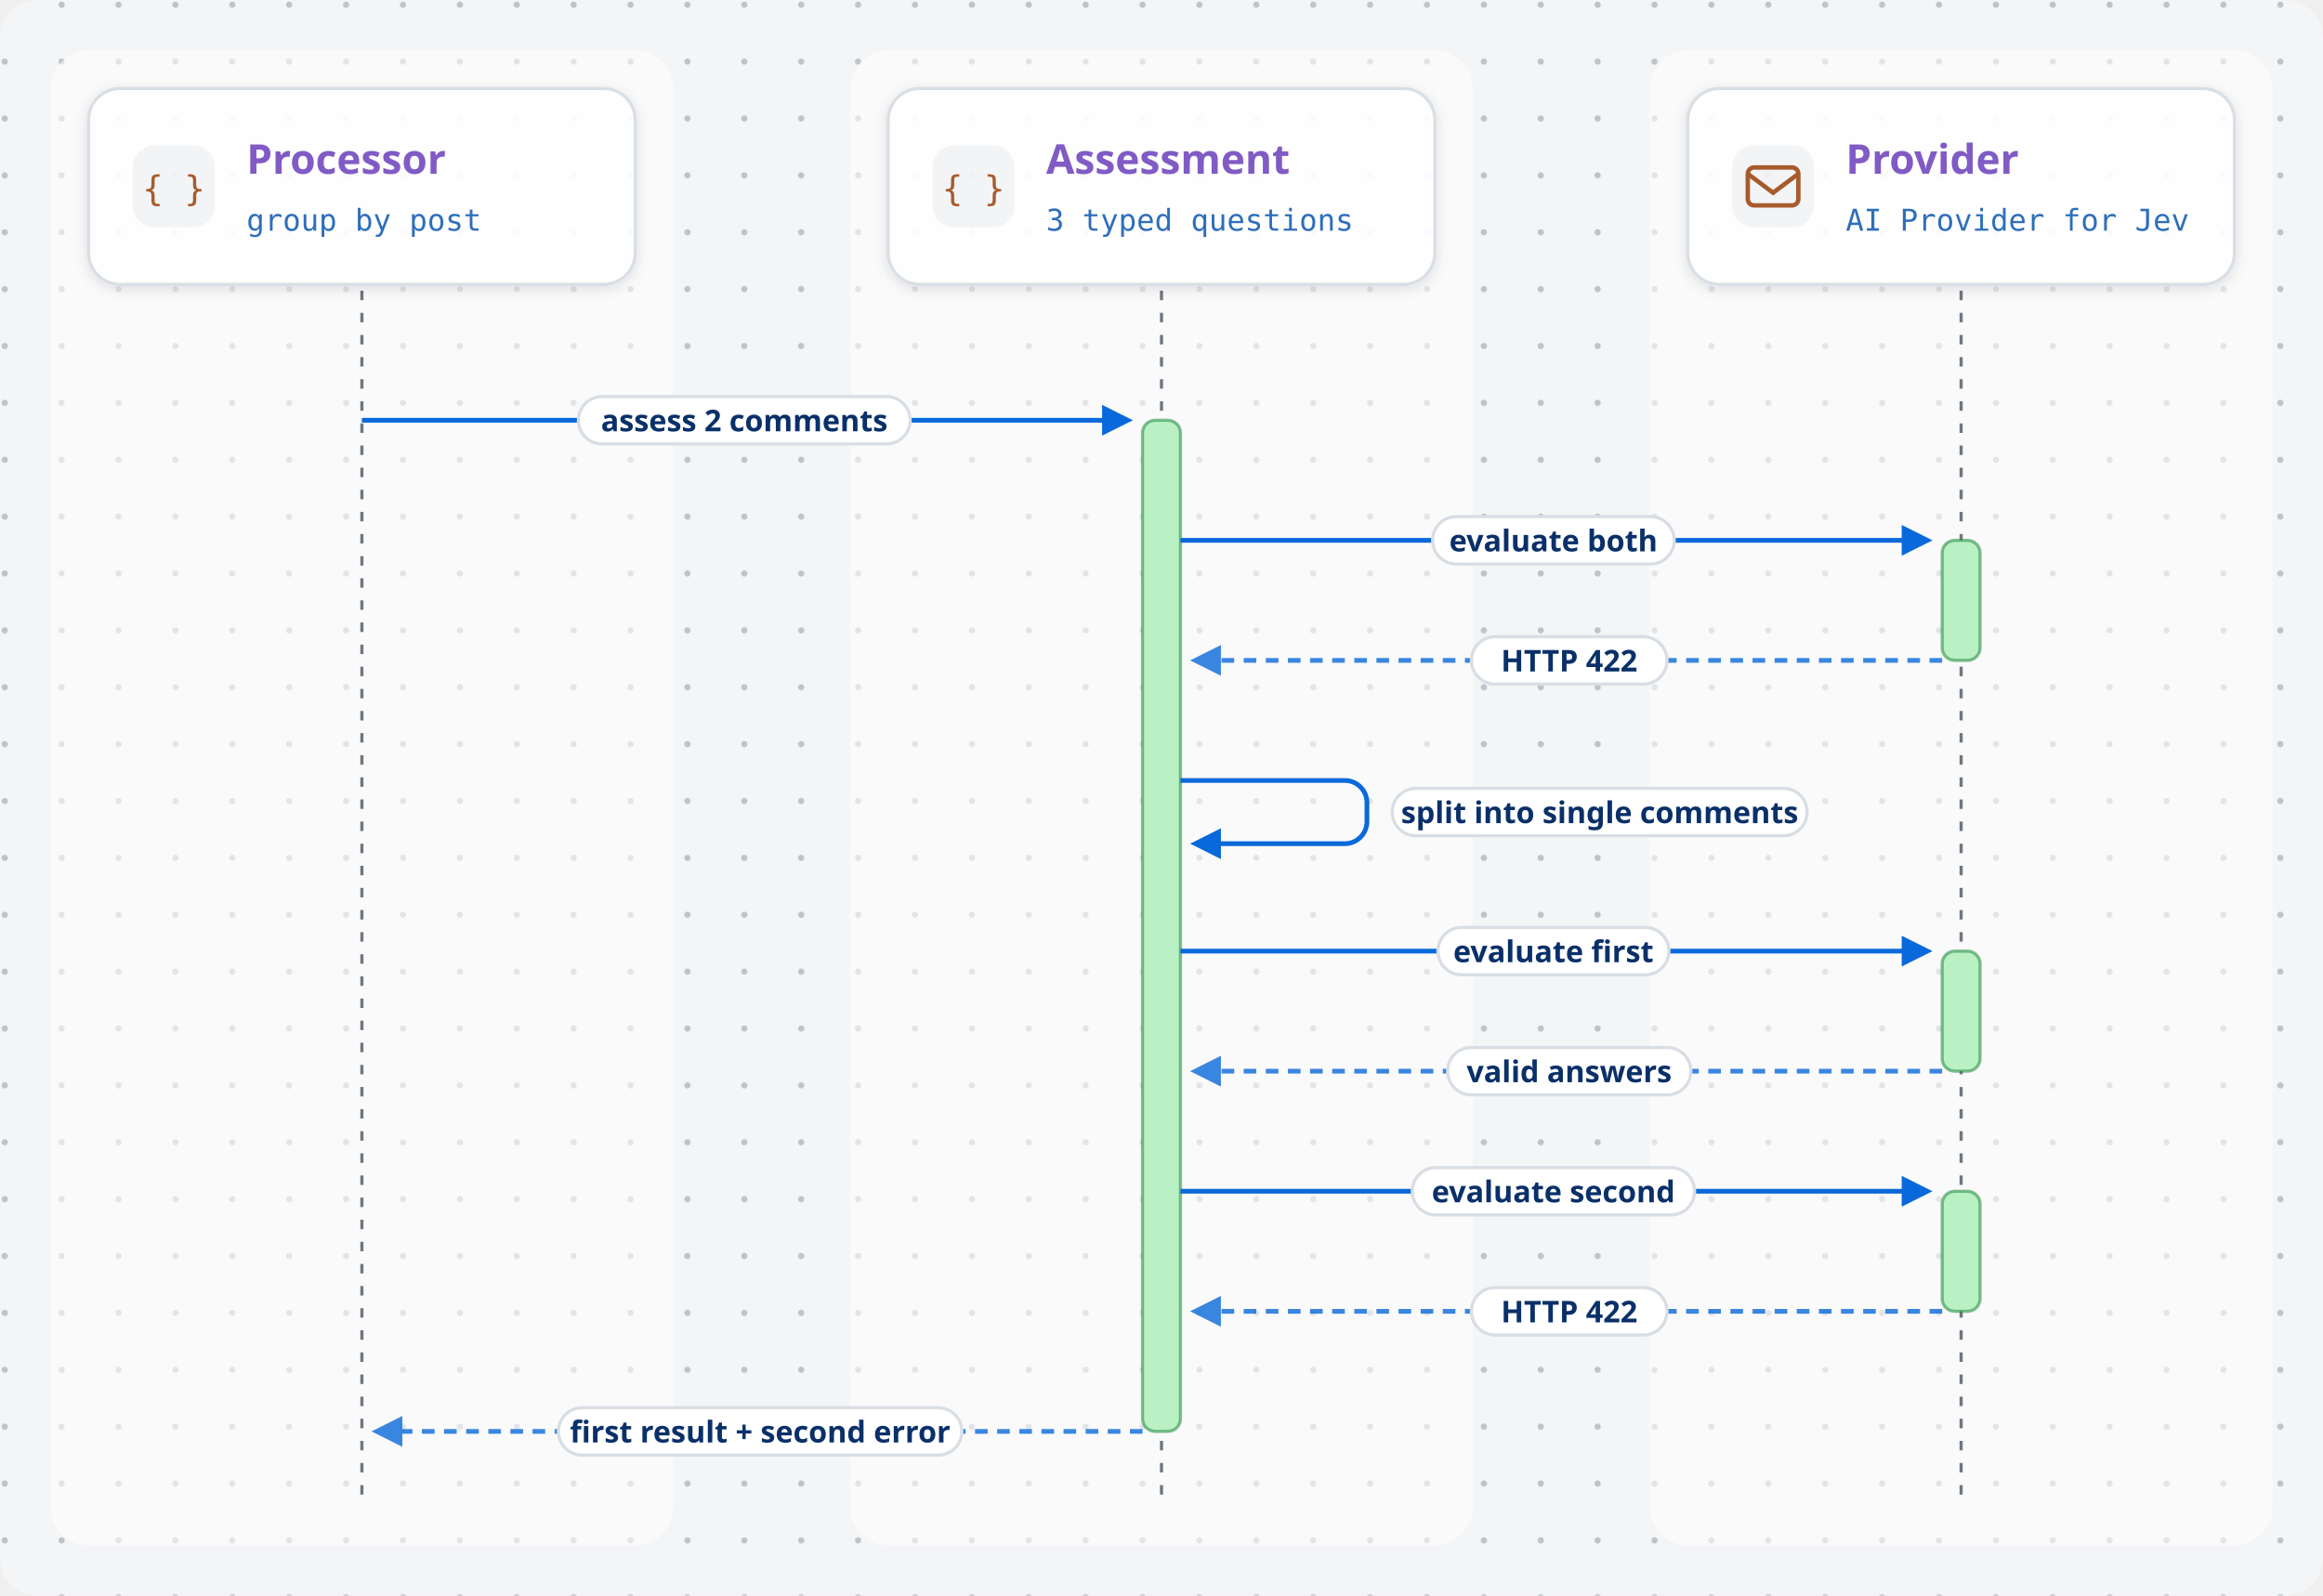
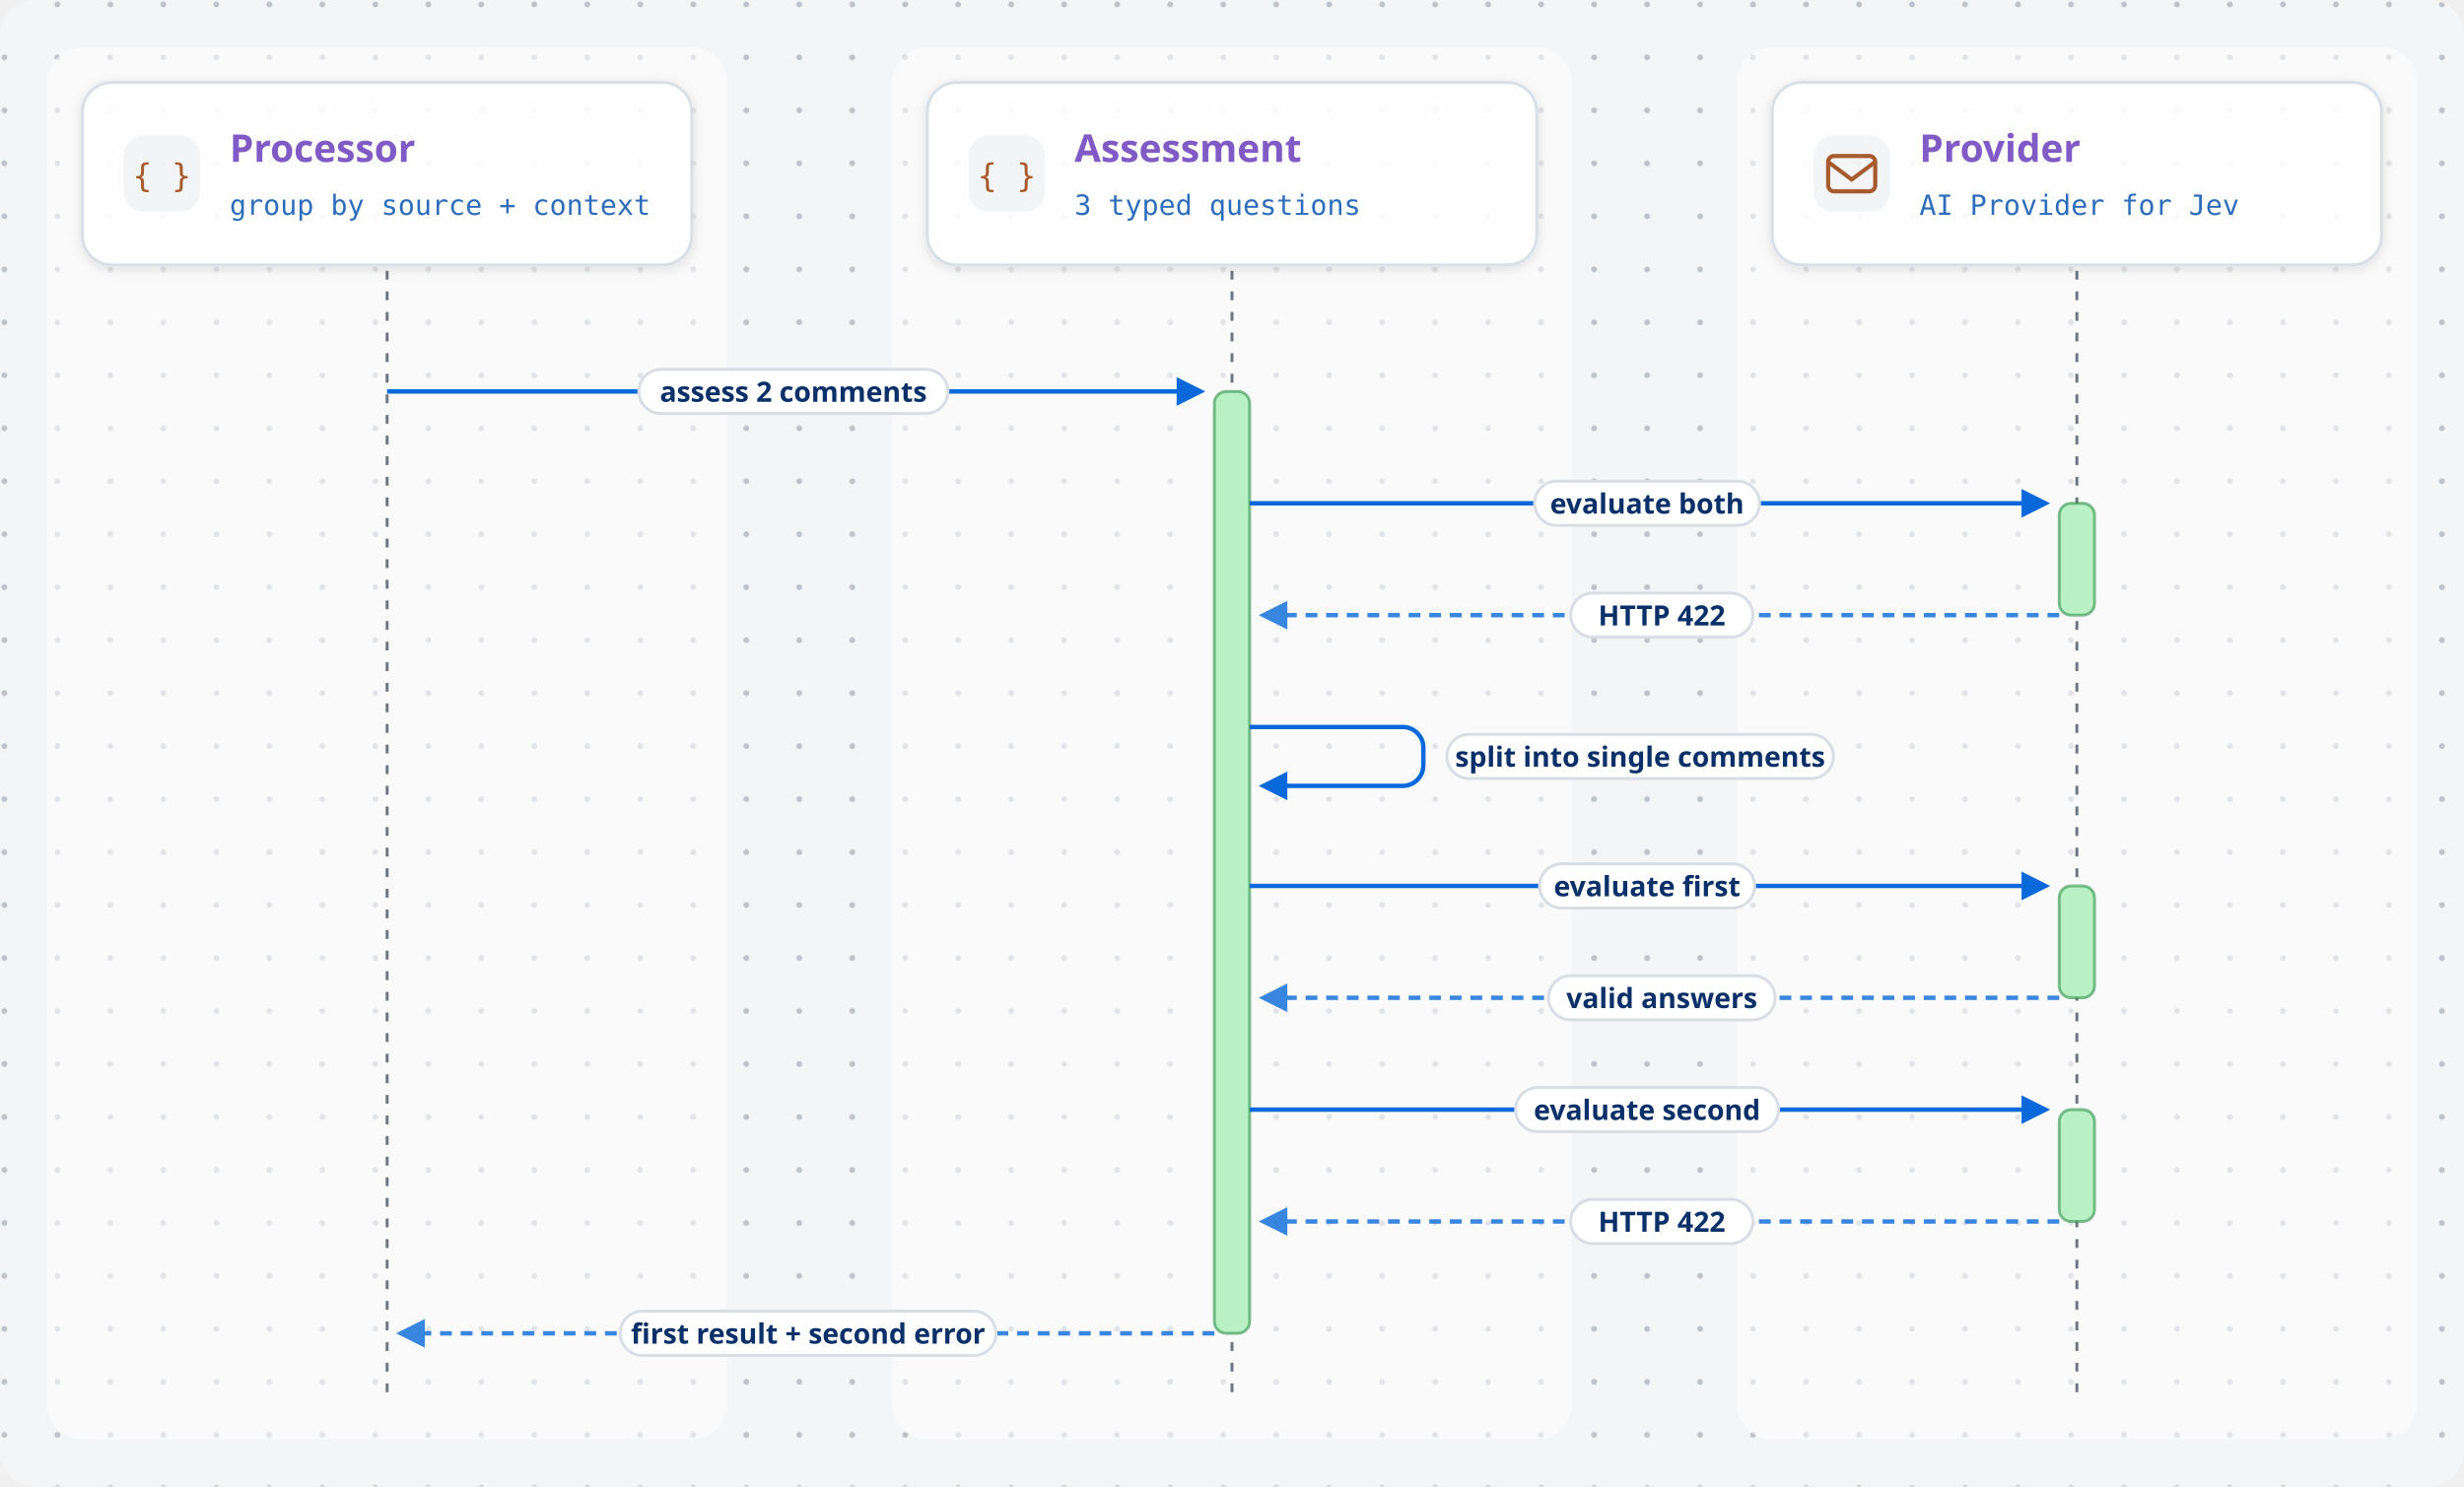
- <svg xmlns="http://www.w3.org/2000/svg" viewBox="0 0 735 505" width="735" height="505" role="img" aria-label="Rejected request is split" font-family="-apple-system, BlinkMacSystemFont, &quot;Segoe UI&quot;, &quot;Noto Sans&quot;, Helvetica, Arial, sans-serif">
+ <svg xmlns="http://www.w3.org/2000/svg" viewBox="0 0 837 505" width="837" height="505" role="img" aria-label="Rejected request is split" font-family="-apple-system, BlinkMacSystemFont, &quot;Segoe UI&quot;, &quot;Noto Sans&quot;, Helvetica, Arial, sans-serif">
  <defs>
    <pattern id="dots" width="18" height="18" patternUnits="userSpaceOnUse">
      <circle cx="1.5" cy="1.5" r="1" fill="rgba(140,149,159,.5)" />
    </pattern>
    <marker id="mk-added" viewBox="0 0 10 10" refX="8" refY="5" markerWidth="6.5" markerHeight="6.5" orient="auto-start-reverse">
      <path d="M0,0 L10,5 L0,10 z" fill="#1f883d" />
    </marker>
    <marker id="mko-added" viewBox="0 0 10 10" refX="10" refY="5" markerWidth="6.5" markerHeight="6.5" orient="auto-start-reverse">
      <path d="M2,1 L10,5 L2,9" fill="none" stroke="#1f883d" stroke-width="1.6" stroke-linecap="round" stroke-linejoin="round" />
    </marker>
    <marker id="mk-modified" viewBox="0 0 10 10" refX="8" refY="5" markerWidth="6.5" markerHeight="6.5" orient="auto-start-reverse">
      <path d="M0,0 L10,5 L0,10 z" fill="#bf8700" />
    </marker>
    <marker id="mko-modified" viewBox="0 0 10 10" refX="10" refY="5" markerWidth="6.5" markerHeight="6.5" orient="auto-start-reverse">
      <path d="M2,1 L10,5 L2,9" fill="none" stroke="#bf8700" stroke-width="1.6" stroke-linecap="round" stroke-linejoin="round" />
    </marker>
    <marker id="mk-removed" viewBox="0 0 10 10" refX="8" refY="5" markerWidth="6.5" markerHeight="6.5" orient="auto-start-reverse">
      <path d="M0,0 L10,5 L0,10 z" fill="#cf222e" />
    </marker>
    <marker id="mko-removed" viewBox="0 0 10 10" refX="10" refY="5" markerWidth="6.5" markerHeight="6.5" orient="auto-start-reverse">
      <path d="M2,1 L10,5 L2,9" fill="none" stroke="#cf222e" stroke-width="1.6" stroke-linecap="round" stroke-linejoin="round" />
    </marker>
    <marker id="mk-neutral" viewBox="0 0 10 10" refX="8" refY="5" markerWidth="6.5" markerHeight="6.5" orient="auto-start-reverse">
      <path d="M0,0 L10,5 L0,10 z" fill="#0969da" />
    </marker>
    <marker id="mko-neutral" viewBox="0 0 10 10" refX="10" refY="5" markerWidth="6.5" markerHeight="6.5" orient="auto-start-reverse">
      <path d="M2,1 L10,5 L2,9" fill="none" stroke="#0969da" stroke-width="1.6" stroke-linecap="round" stroke-linejoin="round" />
    </marker>
  </defs>
-   <rect x="0" y="0" width="735" height="505" rx="12" fill="#f4f5f7" />
-   <rect x="0" y="0" width="735" height="505" rx="12" fill="url(#dots)" />
+   <rect x="0" y="0" width="837" height="505" rx="12" fill="#f4f5f7" />
+   <rect x="0" y="0" width="837" height="505" rx="12" fill="url(#dots)" />
  <g transform="translate(12,10)">
    <g>
-       <rect class="lanebox" x="4" y="6" width="197" height="473" rx="12" fill="rgba(255,255,255,.55)" />
-       <rect class="lanebox" x="257" y="6" width="197" height="473" rx="12" fill="rgba(255,255,255,.55)" />
-       <rect class="lanebox" x="510" y="6" width="197" height="473" rx="12" fill="rgba(255,255,255,.55)" />
+       <rect class="lanebox" x="4" y="6" width="231" height="473" rx="12" fill="rgba(255,255,255,.55)" />
+       <rect class="lanebox" x="291" y="6" width="231" height="473" rx="12" fill="rgba(255,255,255,.55)" />
+       <rect class="lanebox" x="578" y="6" width="231" height="473" rx="12" fill="rgba(255,255,255,.55)" />
    </g>
    <g>
-       <line class="lifeline" x1="102.5" y1="82" x2="102.5" y2="467" stroke="#6e7781" stroke-width="1" stroke-dasharray="3 4" />
-       <line class="lifeline" x1="355.5" y1="82" x2="355.5" y2="467" stroke="#6e7781" stroke-width="1" stroke-dasharray="3 4" />
-       <rect class="actbar" x="349.5" y="123" width="12" height="320" rx="4" fill="#b9f0c4" stroke="rgba(31,136,61,.55)" />
-       <line class="lifeline" x1="608.5" y1="82" x2="608.5" y2="467" stroke="#6e7781" stroke-width="1" stroke-dasharray="3 4" />
-       <rect class="actbar" x="602.5" y="161" width="12" height="38" rx="4" fill="#b9f0c4" stroke="rgba(31,136,61,.55)" />
-       <rect class="actbar" x="602.5" y="291" width="12" height="38" rx="4" fill="#b9f0c4" stroke="rgba(31,136,61,.55)" />
-       <rect class="actbar" x="602.5" y="367" width="12" height="38" rx="4" fill="#b9f0c4" stroke="rgba(31,136,61,.55)" />
+       <line class="lifeline" x1="119.5" y1="82" x2="119.5" y2="467" stroke="#6e7781" stroke-width="1" stroke-dasharray="3 4" />
+       <line class="lifeline" x1="406.5" y1="82" x2="406.5" y2="467" stroke="#6e7781" stroke-width="1" stroke-dasharray="3 4" />
+       <rect class="actbar" x="400.5" y="123" width="12" height="320" rx="4" fill="#b9f0c4" stroke="rgba(31,136,61,.55)" />
+       <line class="lifeline" x1="693.5" y1="82" x2="693.5" y2="467" stroke="#6e7781" stroke-width="1" stroke-dasharray="3 4" />
+       <rect class="actbar" x="687.5" y="161" width="12" height="38" rx="4" fill="#b9f0c4" stroke="rgba(31,136,61,.55)" />
+       <rect class="actbar" x="687.5" y="291" width="12" height="38" rx="4" fill="#b9f0c4" stroke="rgba(31,136,61,.55)" />
+       <rect class="actbar" x="687.5" y="367" width="12" height="38" rx="4" fill="#b9f0c4" stroke="rgba(31,136,61,.55)" />
    </g>
    <g>
      <g class="cardsh context" filter="drop-shadow(0 1px 2px rgba(31,35,40,.14))" opacity="0.82">
-         <rect class="card" x="16" y="18" width="173" height="62" rx="10" fill="#ffffff" stroke-width="1" stroke="#d1d9e0" />
+         <rect class="card" x="16" y="18" width="207" height="62" rx="10" fill="#ffffff" stroke-width="1" stroke="#d1d9e0" />
        <rect class="chip" x="30" y="36" width="26" height="26" rx="7" fill="#f1f3f5" />
        <g>
          <text class="glyph" x="43" y="53.5" text-anchor="middle" fill="#953800" font-size="11" font-family="ui-monospace, SFMono-Regular, &quot;SF Mono&quot;, Menlo, Consolas, monospace">{ }</text>
        </g>
        <text class="ntitle" x="66" y="45" font-size="13" font-weight="600" fill="#6639ba">Processor</text>
-         <text class="nsub" x="66" y="63" font-size="9.5" fill="#0550ae" font-family="ui-monospace, SFMono-Regular, &quot;SF Mono&quot;, Menlo, Consolas, monospace">group by post</text>
+         <text class="nsub" x="66" y="63" font-size="9.5" fill="#0550ae" font-family="ui-monospace, SFMono-Regular, &quot;SF Mono&quot;, Menlo, Consolas, monospace">group by source + context</text>
      </g>
      <g class="cardsh context" filter="drop-shadow(0 1px 2px rgba(31,35,40,.14))" opacity="0.82">
-         <rect class="card" x="269" y="18" width="173" height="62" rx="10" fill="#ffffff" stroke-width="1" stroke="#d1d9e0" />
-         <rect class="chip" x="283" y="36" width="26" height="26" rx="7" fill="#f1f3f5" />
+         <rect class="card" x="303" y="18" width="207" height="62" rx="10" fill="#ffffff" stroke-width="1" stroke="#d1d9e0" />
+         <rect class="chip" x="317" y="36" width="26" height="26" rx="7" fill="#f1f3f5" />
        <g>
-           <text class="glyph" x="296" y="53.5" text-anchor="middle" fill="#953800" font-size="11" font-family="ui-monospace, SFMono-Regular, &quot;SF Mono&quot;, Menlo, Consolas, monospace">{ }</text>
+           <text class="glyph" x="330" y="53.5" text-anchor="middle" fill="#953800" font-size="11" font-family="ui-monospace, SFMono-Regular, &quot;SF Mono&quot;, Menlo, Consolas, monospace">{ }</text>
        </g>
-         <text class="ntitle" x="319" y="45" font-size="13" font-weight="600" fill="#6639ba">Assessment</text>
-         <text class="nsub" x="319" y="63" font-size="9.5" fill="#0550ae" font-family="ui-monospace, SFMono-Regular, &quot;SF Mono&quot;, Menlo, Consolas, monospace">3 typed questions</text>
+         <text class="ntitle" x="353" y="45" font-size="13" font-weight="600" fill="#6639ba">Assessment</text>
+         <text class="nsub" x="353" y="63" font-size="9.5" fill="#0550ae" font-family="ui-monospace, SFMono-Regular, &quot;SF Mono&quot;, Menlo, Consolas, monospace">3 typed questions</text>
      </g>
      <g class="cardsh context" filter="drop-shadow(0 1px 2px rgba(31,35,40,.14))" opacity="0.82">
-         <rect class="card" x="522" y="18" width="173" height="62" rx="10" fill="#ffffff" stroke-width="1" stroke="#d1d9e0" />
-         <rect class="chip" x="536" y="36" width="26" height="26" rx="7" fill="#f1f3f5" />
+         <rect class="card" x="590" y="18" width="207" height="62" rx="10" fill="#ffffff" stroke-width="1" stroke="#d1d9e0" />
+         <rect class="chip" x="604" y="36" width="26" height="26" rx="7" fill="#f1f3f5" />
        <g>
-           <rect class="glyph-stroke" x="541" y="43" width="16" height="12" rx="2" stroke="#953800" stroke-width="1.4" fill="none" />
-           <path class="glyph-stroke" d="M541,45 l8,6 8,-6" stroke="#953800" stroke-width="1.4" fill="none" />
+           <rect class="glyph-stroke" x="609" y="43" width="16" height="12" rx="2" stroke="#953800" stroke-width="1.4" fill="none" />
+           <path class="glyph-stroke" d="M609,45 l8,6 8,-6" stroke="#953800" stroke-width="1.4" fill="none" />
        </g>
-         <text class="ntitle" x="572" y="45" font-size="13" font-weight="600" fill="#6639ba">Provider</text>
-         <text class="nsub" x="572" y="63" font-size="9.5" fill="#0550ae" font-family="ui-monospace, SFMono-Regular, &quot;SF Mono&quot;, Menlo, Consolas, monospace">AI Provider for Jev</text>
+         <text class="ntitle" x="640" y="45" font-size="13" font-weight="600" fill="#6639ba">Provider</text>
+         <text class="nsub" x="640" y="63" font-size="9.5" fill="#0550ae" font-family="ui-monospace, SFMono-Regular, &quot;SF Mono&quot;, Menlo, Consolas, monospace">AI Provider for Jev</text>
      </g>
    </g>
    <g>
-       <path class="msg edge-neutral" d="M102.5,123 L344.5,123" marker-end="url(#mk-neutral)" fill="none" stroke="#0969da" stroke-width="1.5" />
+       <path class="msg edge-neutral" d="M119.5,123 L395.5,123" marker-end="url(#mk-neutral)" fill="none" stroke="#0969da" stroke-width="1.5" />
      <circle r="2.6" fill="#0969da" opacity="0">
-         <animateMotion dur="12.6s" repeatCount="indefinite" keyPoints="0;0;1;1" keyTimes="0;0;0.111;1" calcMode="linear" path="M102.5,123 L344.5,123" />
+         <animateMotion dur="12.6s" repeatCount="indefinite" keyPoints="0;0;1;1" keyTimes="0;0;0.111;1" calcMode="linear" path="M119.5,123 L395.5,123" />
        <animate attributeName="opacity" dur="12.6s" repeatCount="indefinite" values="0;0;1;1;0;0" keyTimes="0;0;0.009;0.102;0.111;1" />
      </circle>
-       <path class="msg edge-neutral" d="M361.5,161 L597.5,161" marker-end="url(#mk-neutral)" fill="none" stroke="#0969da" stroke-width="1.5" />
+       <path class="msg edge-neutral" d="M412.5,161 L682.5,161" marker-end="url(#mk-neutral)" fill="none" stroke="#0969da" stroke-width="1.5" />
      <circle r="2.6" fill="#0969da" opacity="0">
-         <animateMotion dur="12.6s" repeatCount="indefinite" keyPoints="0;0;1;1" keyTimes="0;0.111;0.222;1" calcMode="linear" path="M361.5,161 L597.5,161" />
+         <animateMotion dur="12.6s" repeatCount="indefinite" keyPoints="0;0;1;1" keyTimes="0;0.111;0.222;1" calcMode="linear" path="M412.5,161 L682.5,161" />
        <animate attributeName="opacity" dur="12.6s" repeatCount="indefinite" values="0;0;1;1;0;0" keyTimes="0;0.111;0.12;0.213;0.222;1" />
      </circle>
-       <path class="msg edge-neutral msg-return" d="M602.5,199 L366.5,199" marker-end="url(#mk-neutral)" fill="none" stroke="#0969da" stroke-width="1.5" stroke-dasharray="4 3" opacity="0.8" />
+       <path class="msg edge-neutral msg-return" d="M687.5,199 L417.5,199" marker-end="url(#mk-neutral)" fill="none" stroke="#0969da" stroke-width="1.5" stroke-dasharray="4 3" opacity="0.8" />
      <circle r="2.6" fill="#0969da" opacity="0">
-         <animateMotion dur="12.6s" repeatCount="indefinite" keyPoints="0;0;1;1" keyTimes="0;0.222;0.333;1" calcMode="linear" path="M602.5,199 L366.5,199" />
+         <animateMotion dur="12.6s" repeatCount="indefinite" keyPoints="0;0;1;1" keyTimes="0;0.222;0.333;1" calcMode="linear" path="M687.5,199 L417.5,199" />
        <animate attributeName="opacity" dur="12.6s" repeatCount="indefinite" values="0;0;1;1;0;0" keyTimes="0;0.222;0.231;0.324;0.333;1" />
      </circle>
-       <path class="msg edge-neutral" d="M361.5,237 h52 a7,7 0 0 1 7,7 v6 a7,7 0 0 1 -7,7 h-47" marker-end="url(#mk-neutral)" fill="none" stroke="#0969da" stroke-width="1.5" />
+       <path class="msg edge-neutral" d="M412.5,237 h52 a7,7 0 0 1 7,7 v6 a7,7 0 0 1 -7,7 h-47" marker-end="url(#mk-neutral)" fill="none" stroke="#0969da" stroke-width="1.5" />
      <circle r="2.6" fill="#0969da" opacity="0">
-         <animateMotion dur="12.6s" repeatCount="indefinite" keyPoints="0;0;1;1" keyTimes="0;0.333;0.444;1" calcMode="linear" path="M361.5,237 h52 a7,7 0 0 1 7,7 v6 a7,7 0 0 1 -7,7 h-47" />
+         <animateMotion dur="12.6s" repeatCount="indefinite" keyPoints="0;0;1;1" keyTimes="0;0.333;0.444;1" calcMode="linear" path="M412.5,237 h52 a7,7 0 0 1 7,7 v6 a7,7 0 0 1 -7,7 h-47" />
        <animate attributeName="opacity" dur="12.6s" repeatCount="indefinite" values="0;0;1;1;0;0" keyTimes="0;0.333;0.342;0.436;0.444;1" />
      </circle>
-       <path class="msg edge-neutral" d="M361.5,291 L597.5,291" marker-end="url(#mk-neutral)" fill="none" stroke="#0969da" stroke-width="1.5" />
+       <path class="msg edge-neutral" d="M412.5,291 L682.5,291" marker-end="url(#mk-neutral)" fill="none" stroke="#0969da" stroke-width="1.5" />
      <circle r="2.6" fill="#0969da" opacity="0">
-         <animateMotion dur="12.6s" repeatCount="indefinite" keyPoints="0;0;1;1" keyTimes="0;0.444;0.556;1" calcMode="linear" path="M361.5,291 L597.5,291" />
+         <animateMotion dur="12.6s" repeatCount="indefinite" keyPoints="0;0;1;1" keyTimes="0;0.444;0.556;1" calcMode="linear" path="M412.5,291 L682.5,291" />
        <animate attributeName="opacity" dur="12.6s" repeatCount="indefinite" values="0;0;1;1;0;0" keyTimes="0;0.444;0.453;0.547;0.556;1" />
      </circle>
-       <path class="msg edge-neutral msg-return" d="M602.5,329 L366.5,329" marker-end="url(#mk-neutral)" fill="none" stroke="#0969da" stroke-width="1.5" stroke-dasharray="4 3" opacity="0.8" />
+       <path class="msg edge-neutral msg-return" d="M687.5,329 L417.5,329" marker-end="url(#mk-neutral)" fill="none" stroke="#0969da" stroke-width="1.5" stroke-dasharray="4 3" opacity="0.8" />
      <circle r="2.6" fill="#0969da" opacity="0">
-         <animateMotion dur="12.6s" repeatCount="indefinite" keyPoints="0;0;1;1" keyTimes="0;0.556;0.667;1" calcMode="linear" path="M602.5,329 L366.5,329" />
+         <animateMotion dur="12.6s" repeatCount="indefinite" keyPoints="0;0;1;1" keyTimes="0;0.556;0.667;1" calcMode="linear" path="M687.5,329 L417.5,329" />
        <animate attributeName="opacity" dur="12.6s" repeatCount="indefinite" values="0;0;1;1;0;0" keyTimes="0;0.556;0.564;0.658;0.667;1" />
      </circle>
-       <path class="msg edge-neutral" d="M361.5,367 L597.5,367" marker-end="url(#mk-neutral)" fill="none" stroke="#0969da" stroke-width="1.5" />
+       <path class="msg edge-neutral" d="M412.5,367 L682.5,367" marker-end="url(#mk-neutral)" fill="none" stroke="#0969da" stroke-width="1.5" />
      <circle r="2.6" fill="#0969da" opacity="0">
-         <animateMotion dur="12.6s" repeatCount="indefinite" keyPoints="0;0;1;1" keyTimes="0;0.667;0.778;1" calcMode="linear" path="M361.5,367 L597.5,367" />
+         <animateMotion dur="12.6s" repeatCount="indefinite" keyPoints="0;0;1;1" keyTimes="0;0.667;0.778;1" calcMode="linear" path="M412.5,367 L682.5,367" />
        <animate attributeName="opacity" dur="12.6s" repeatCount="indefinite" values="0;0;1;1;0;0" keyTimes="0;0.667;0.676;0.769;0.778;1" />
      </circle>
-       <path class="msg edge-neutral msg-return" d="M602.5,405 L366.5,405" marker-end="url(#mk-neutral)" fill="none" stroke="#0969da" stroke-width="1.5" stroke-dasharray="4 3" opacity="0.8" />
+       <path class="msg edge-neutral msg-return" d="M687.5,405 L417.5,405" marker-end="url(#mk-neutral)" fill="none" stroke="#0969da" stroke-width="1.5" stroke-dasharray="4 3" opacity="0.8" />
      <circle r="2.6" fill="#0969da" opacity="0">
-         <animateMotion dur="12.6s" repeatCount="indefinite" keyPoints="0;0;1;1" keyTimes="0;0.778;0.889;1" calcMode="linear" path="M602.5,405 L366.5,405" />
+         <animateMotion dur="12.6s" repeatCount="indefinite" keyPoints="0;0;1;1" keyTimes="0;0.778;0.889;1" calcMode="linear" path="M687.5,405 L417.5,405" />
        <animate attributeName="opacity" dur="12.6s" repeatCount="indefinite" values="0;0;1;1;0;0" keyTimes="0;0.778;0.787;0.88;0.889;1" />
      </circle>
-       <path class="msg edge-neutral msg-return" d="M349.5,443 L107.5,443" marker-end="url(#mk-neutral)" fill="none" stroke="#0969da" stroke-width="1.5" stroke-dasharray="4 3" opacity="0.8" />
+       <path class="msg edge-neutral msg-return" d="M400.5,443 L124.5,443" marker-end="url(#mk-neutral)" fill="none" stroke="#0969da" stroke-width="1.5" stroke-dasharray="4 3" opacity="0.8" />
      <circle r="2.6" fill="#0969da" opacity="0">
-         <animateMotion dur="12.6s" repeatCount="indefinite" keyPoints="0;0;1;1" keyTimes="0;0.889;1;1" calcMode="linear" path="M349.5,443 L107.5,443" />
+         <animateMotion dur="12.6s" repeatCount="indefinite" keyPoints="0;0;1;1" keyTimes="0;0.889;1;1" calcMode="linear" path="M400.5,443 L124.5,443" />
        <animate attributeName="opacity" dur="12.6s" repeatCount="indefinite" values="0;0;1;1;0;0" keyTimes="0;0.889;0.898;0.991;1;1" />
      </circle>
    </g>
    <g>
      <g>
-         <rect class="lpill" x="171.01" y="115.5" width="104.98" height="15" rx="7.5" fill="#ffffff" stroke="#d8dee4" stroke-width="1" />
-         <text class="ltext" x="223.5" y="126.5" text-anchor="middle" font-size="9.5" font-weight="600" fill="#0a3069">assess 2 comments</text>
+         <rect class="lpill" x="205.01" y="115.5" width="104.98" height="15" rx="7.5" fill="#ffffff" stroke="#d8dee4" stroke-width="1" />
+         <text class="ltext" x="257.5" y="126.5" text-anchor="middle" font-size="9.5" font-weight="600" fill="#0a3069">assess 2 comments</text>
      </g>
      <g>
-         <rect class="lpill" x="441.27" y="153.5" width="76.46" height="15" rx="7.5" fill="#ffffff" stroke="#d8dee4" stroke-width="1" />
-         <text class="ltext" x="479.5" y="164.5" text-anchor="middle" font-size="9.5" font-weight="600" fill="#0a3069">evaluate both</text>
+         <rect class="lpill" x="509.27" y="153.5" width="76.46" height="15" rx="7.5" fill="#ffffff" stroke="#d8dee4" stroke-width="1" />
+         <text class="ltext" x="547.5" y="164.5" text-anchor="middle" font-size="9.5" font-weight="600" fill="#0a3069">evaluate both</text>
      </g>
      <g>
-         <rect class="lpill" x="453.56" y="191.5" width="61.89" height="15" rx="7.5" fill="#ffffff" stroke="#d8dee4" stroke-width="1" />
-         <text class="ltext" x="484.5" y="202.5" text-anchor="middle" font-size="9.5" font-weight="600" fill="#0a3069">HTTP 422</text>
+         <rect class="lpill" x="521.55" y="191.5" width="61.89" height="15" rx="7.5" fill="#ffffff" stroke="#d8dee4" stroke-width="1" />
+         <text class="ltext" x="552.5" y="202.5" text-anchor="middle" font-size="9.5" font-weight="600" fill="#0a3069">HTTP 422</text>
      </g>
      <g>
-         <rect class="lpill" x="428.5" y="239.5" width="131.28" height="15" rx="7.5" fill="#ffffff" stroke="#d8dee4" stroke-width="1" />
-         <text class="ltext" x="494.14" y="250.5" text-anchor="middle" font-size="9.5" font-weight="600" fill="#0a3069">split into single comments</text>
+         <rect class="lpill" x="479.5" y="239.5" width="131.28" height="15" rx="7.5" fill="#ffffff" stroke="#d8dee4" stroke-width="1" />
+         <text class="ltext" x="545.14" y="250.5" text-anchor="middle" font-size="9.5" font-weight="600" fill="#0a3069">split into single comments</text>
      </g>
      <g>
-         <rect class="lpill" x="442.96" y="283.5" width="73.09" height="15" rx="7.5" fill="#ffffff" stroke="#d8dee4" stroke-width="1" />
-         <text class="ltext" x="479.5" y="294.5" text-anchor="middle" font-size="9.5" font-weight="600" fill="#0a3069">evaluate first</text>
+         <rect class="lpill" x="510.96" y="283.5" width="73.09" height="15" rx="7.5" fill="#ffffff" stroke="#d8dee4" stroke-width="1" />
+         <text class="ltext" x="547.5" y="294.5" text-anchor="middle" font-size="9.5" font-weight="600" fill="#0a3069">evaluate first</text>
      </g>
      <g>
-         <rect class="lpill" x="446.01" y="321.5" width="76.99" height="15" rx="7.5" fill="#ffffff" stroke="#d8dee4" stroke-width="1" />
-         <text class="ltext" x="484.5" y="332.5" text-anchor="middle" font-size="9.5" font-weight="600" fill="#0a3069">valid answers</text>
+         <rect class="lpill" x="514.01" y="321.5" width="76.99" height="15" rx="7.5" fill="#ffffff" stroke="#d8dee4" stroke-width="1" />
+         <text class="ltext" x="552.5" y="332.5" text-anchor="middle" font-size="9.5" font-weight="600" fill="#0a3069">valid answers</text>
      </g>
      <g>
-         <rect class="lpill" x="434.84" y="359.5" width="89.33" height="15" rx="7.5" fill="#ffffff" stroke="#d8dee4" stroke-width="1" />
-         <text class="ltext" x="479.5" y="370.5" text-anchor="middle" font-size="9.5" font-weight="600" fill="#0a3069">evaluate second</text>
+         <rect class="lpill" x="502.84" y="359.5" width="89.33" height="15" rx="7.5" fill="#ffffff" stroke="#d8dee4" stroke-width="1" />
+         <text class="ltext" x="547.5" y="370.5" text-anchor="middle" font-size="9.5" font-weight="600" fill="#0a3069">evaluate second</text>
      </g>
      <g>
-         <rect class="lpill" x="453.56" y="397.5" width="61.89" height="15" rx="7.5" fill="#ffffff" stroke="#d8dee4" stroke-width="1" />
-         <text class="ltext" x="484.5" y="408.5" text-anchor="middle" font-size="9.5" font-weight="600" fill="#0a3069">HTTP 422</text>
+         <rect class="lpill" x="521.55" y="397.5" width="61.89" height="15" rx="7.5" fill="#ffffff" stroke="#d8dee4" stroke-width="1" />
+         <text class="ltext" x="552.5" y="408.5" text-anchor="middle" font-size="9.5" font-weight="600" fill="#0a3069">HTTP 422</text>
      </g>
      <g>
-         <rect class="lpill" x="164.68" y="435.5" width="127.65" height="15" rx="7.5" fill="#ffffff" stroke="#d8dee4" stroke-width="1" />
-         <text class="ltext" x="228.5" y="446.5" text-anchor="middle" font-size="9.5" font-weight="600" fill="#0a3069">first result + second error</text>
+         <rect class="lpill" x="198.68" y="435.5" width="127.65" height="15" rx="7.5" fill="#ffffff" stroke="#d8dee4" stroke-width="1" />
+         <text class="ltext" x="262.5" y="446.5" text-anchor="middle" font-size="9.5" font-weight="600" fill="#0a3069">first result + second error</text>
      </g>
    </g>
  </g>
</svg>
